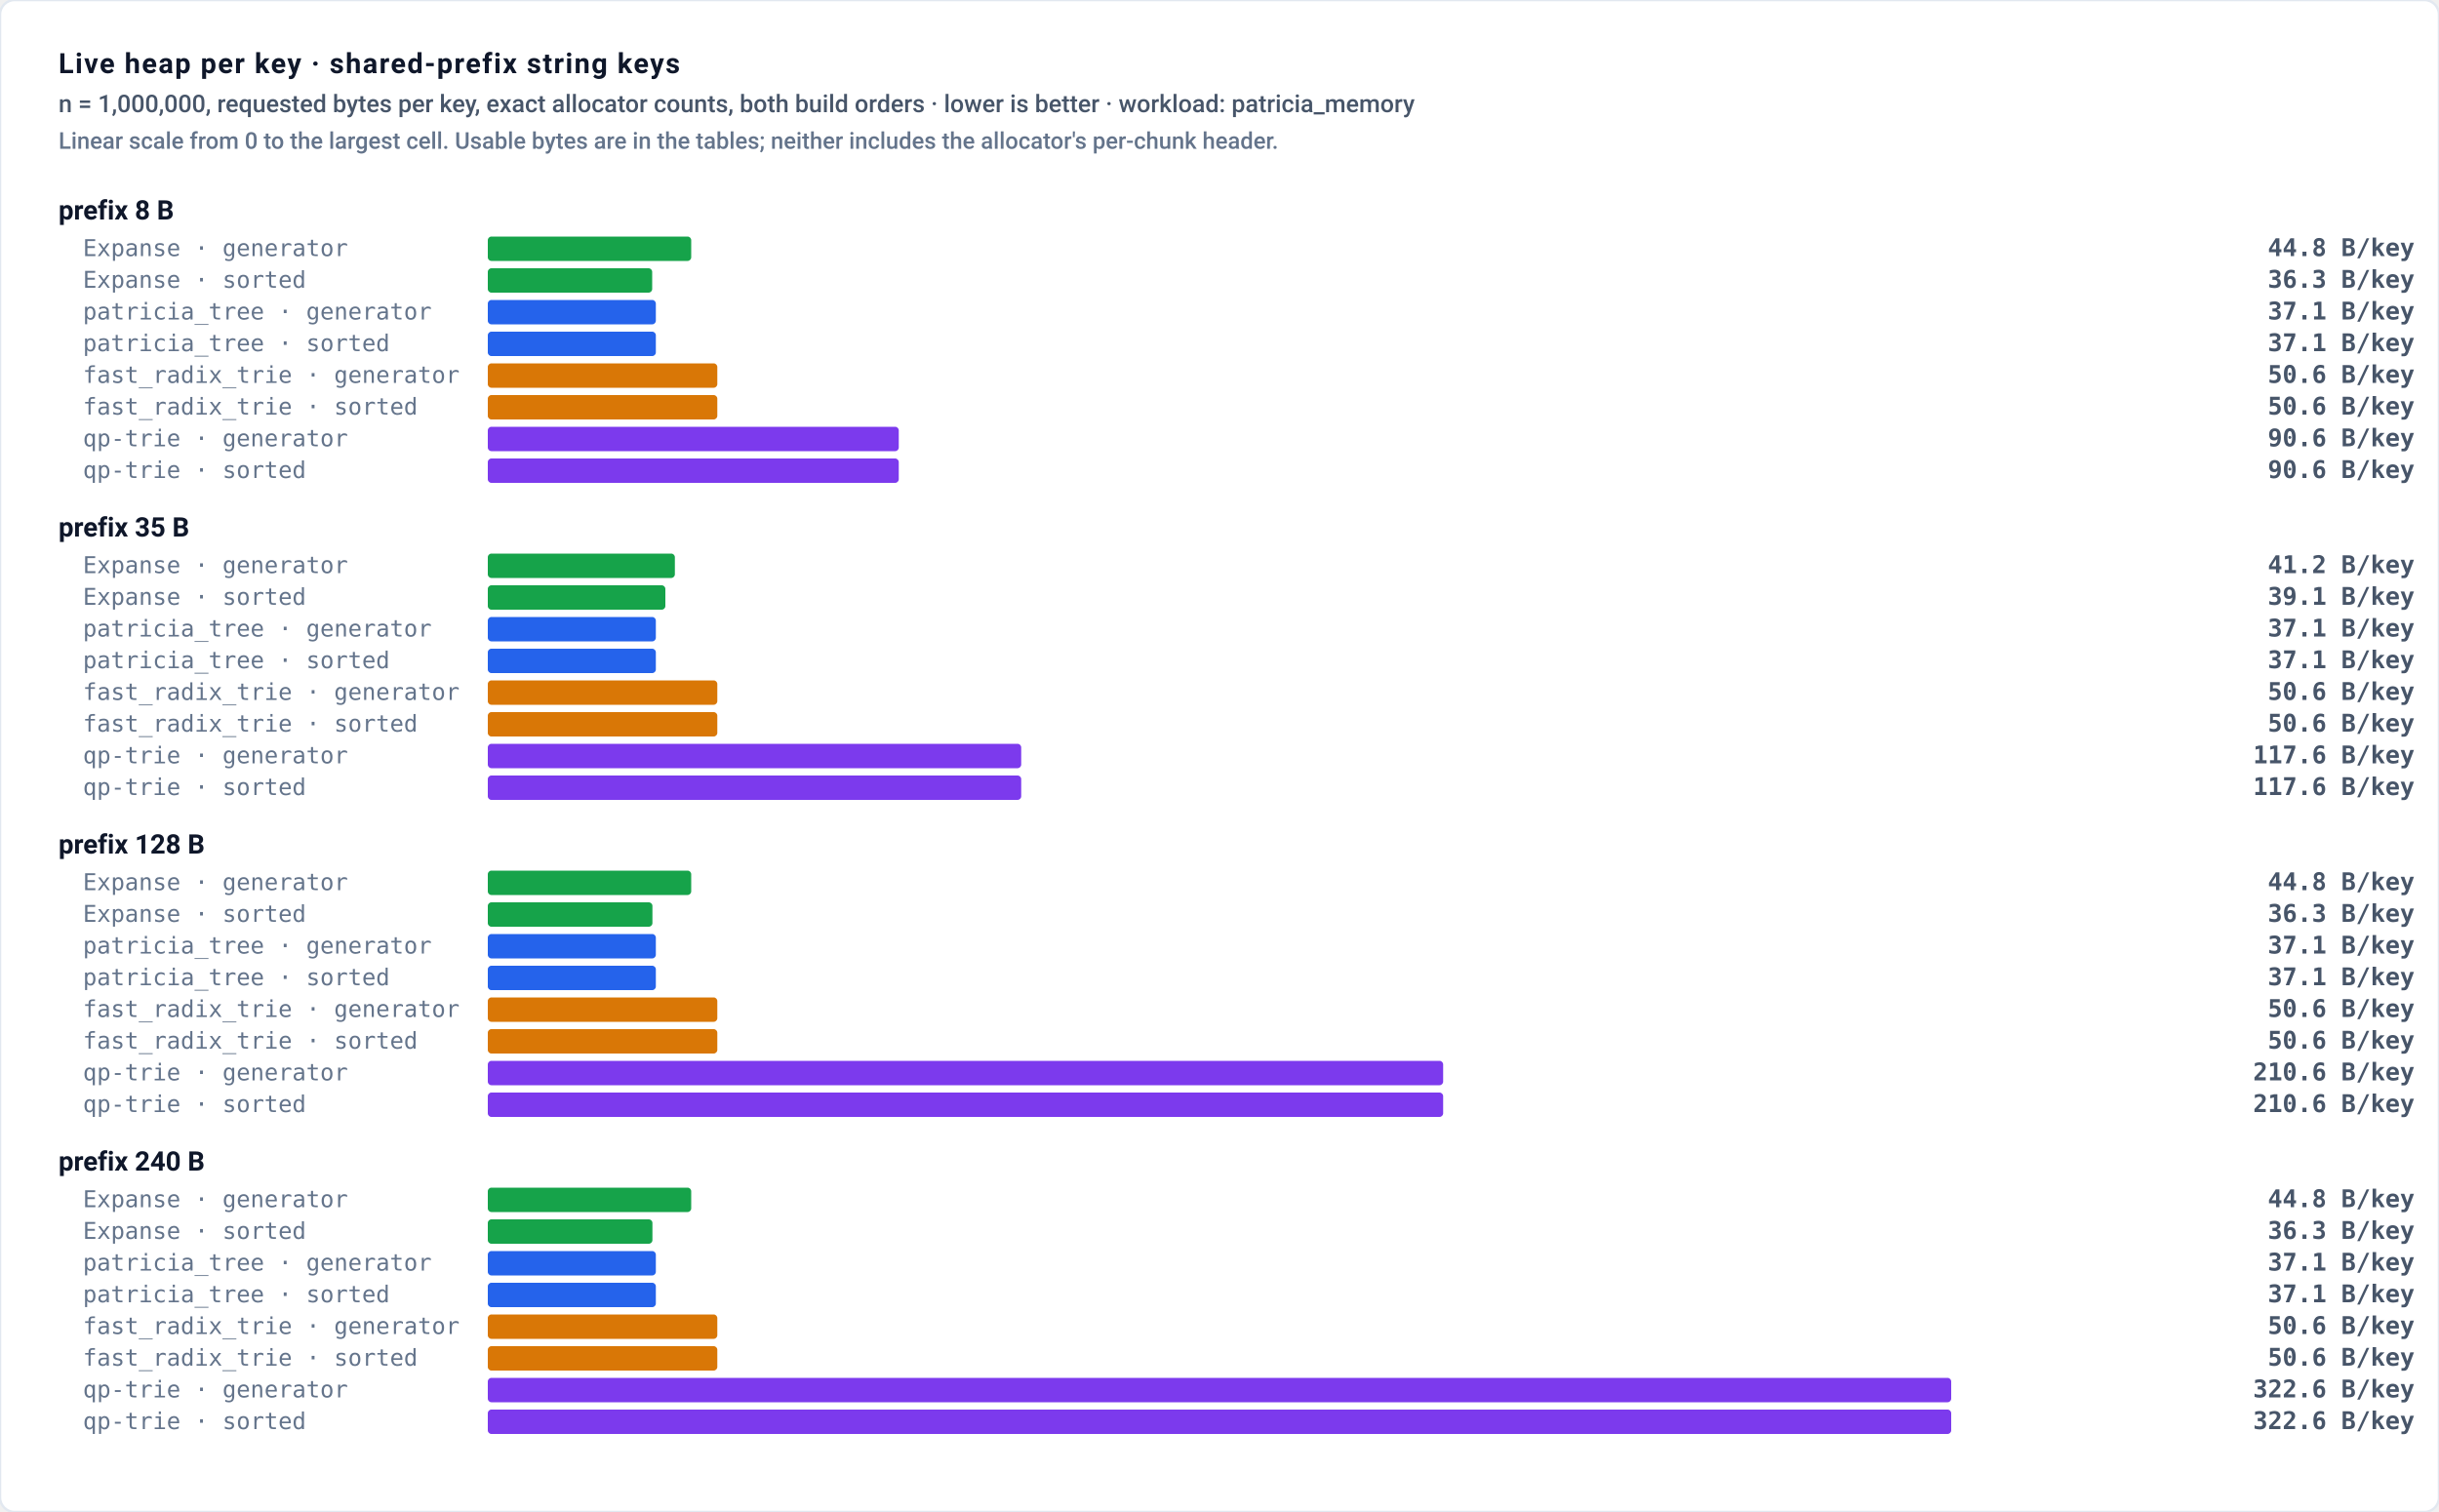
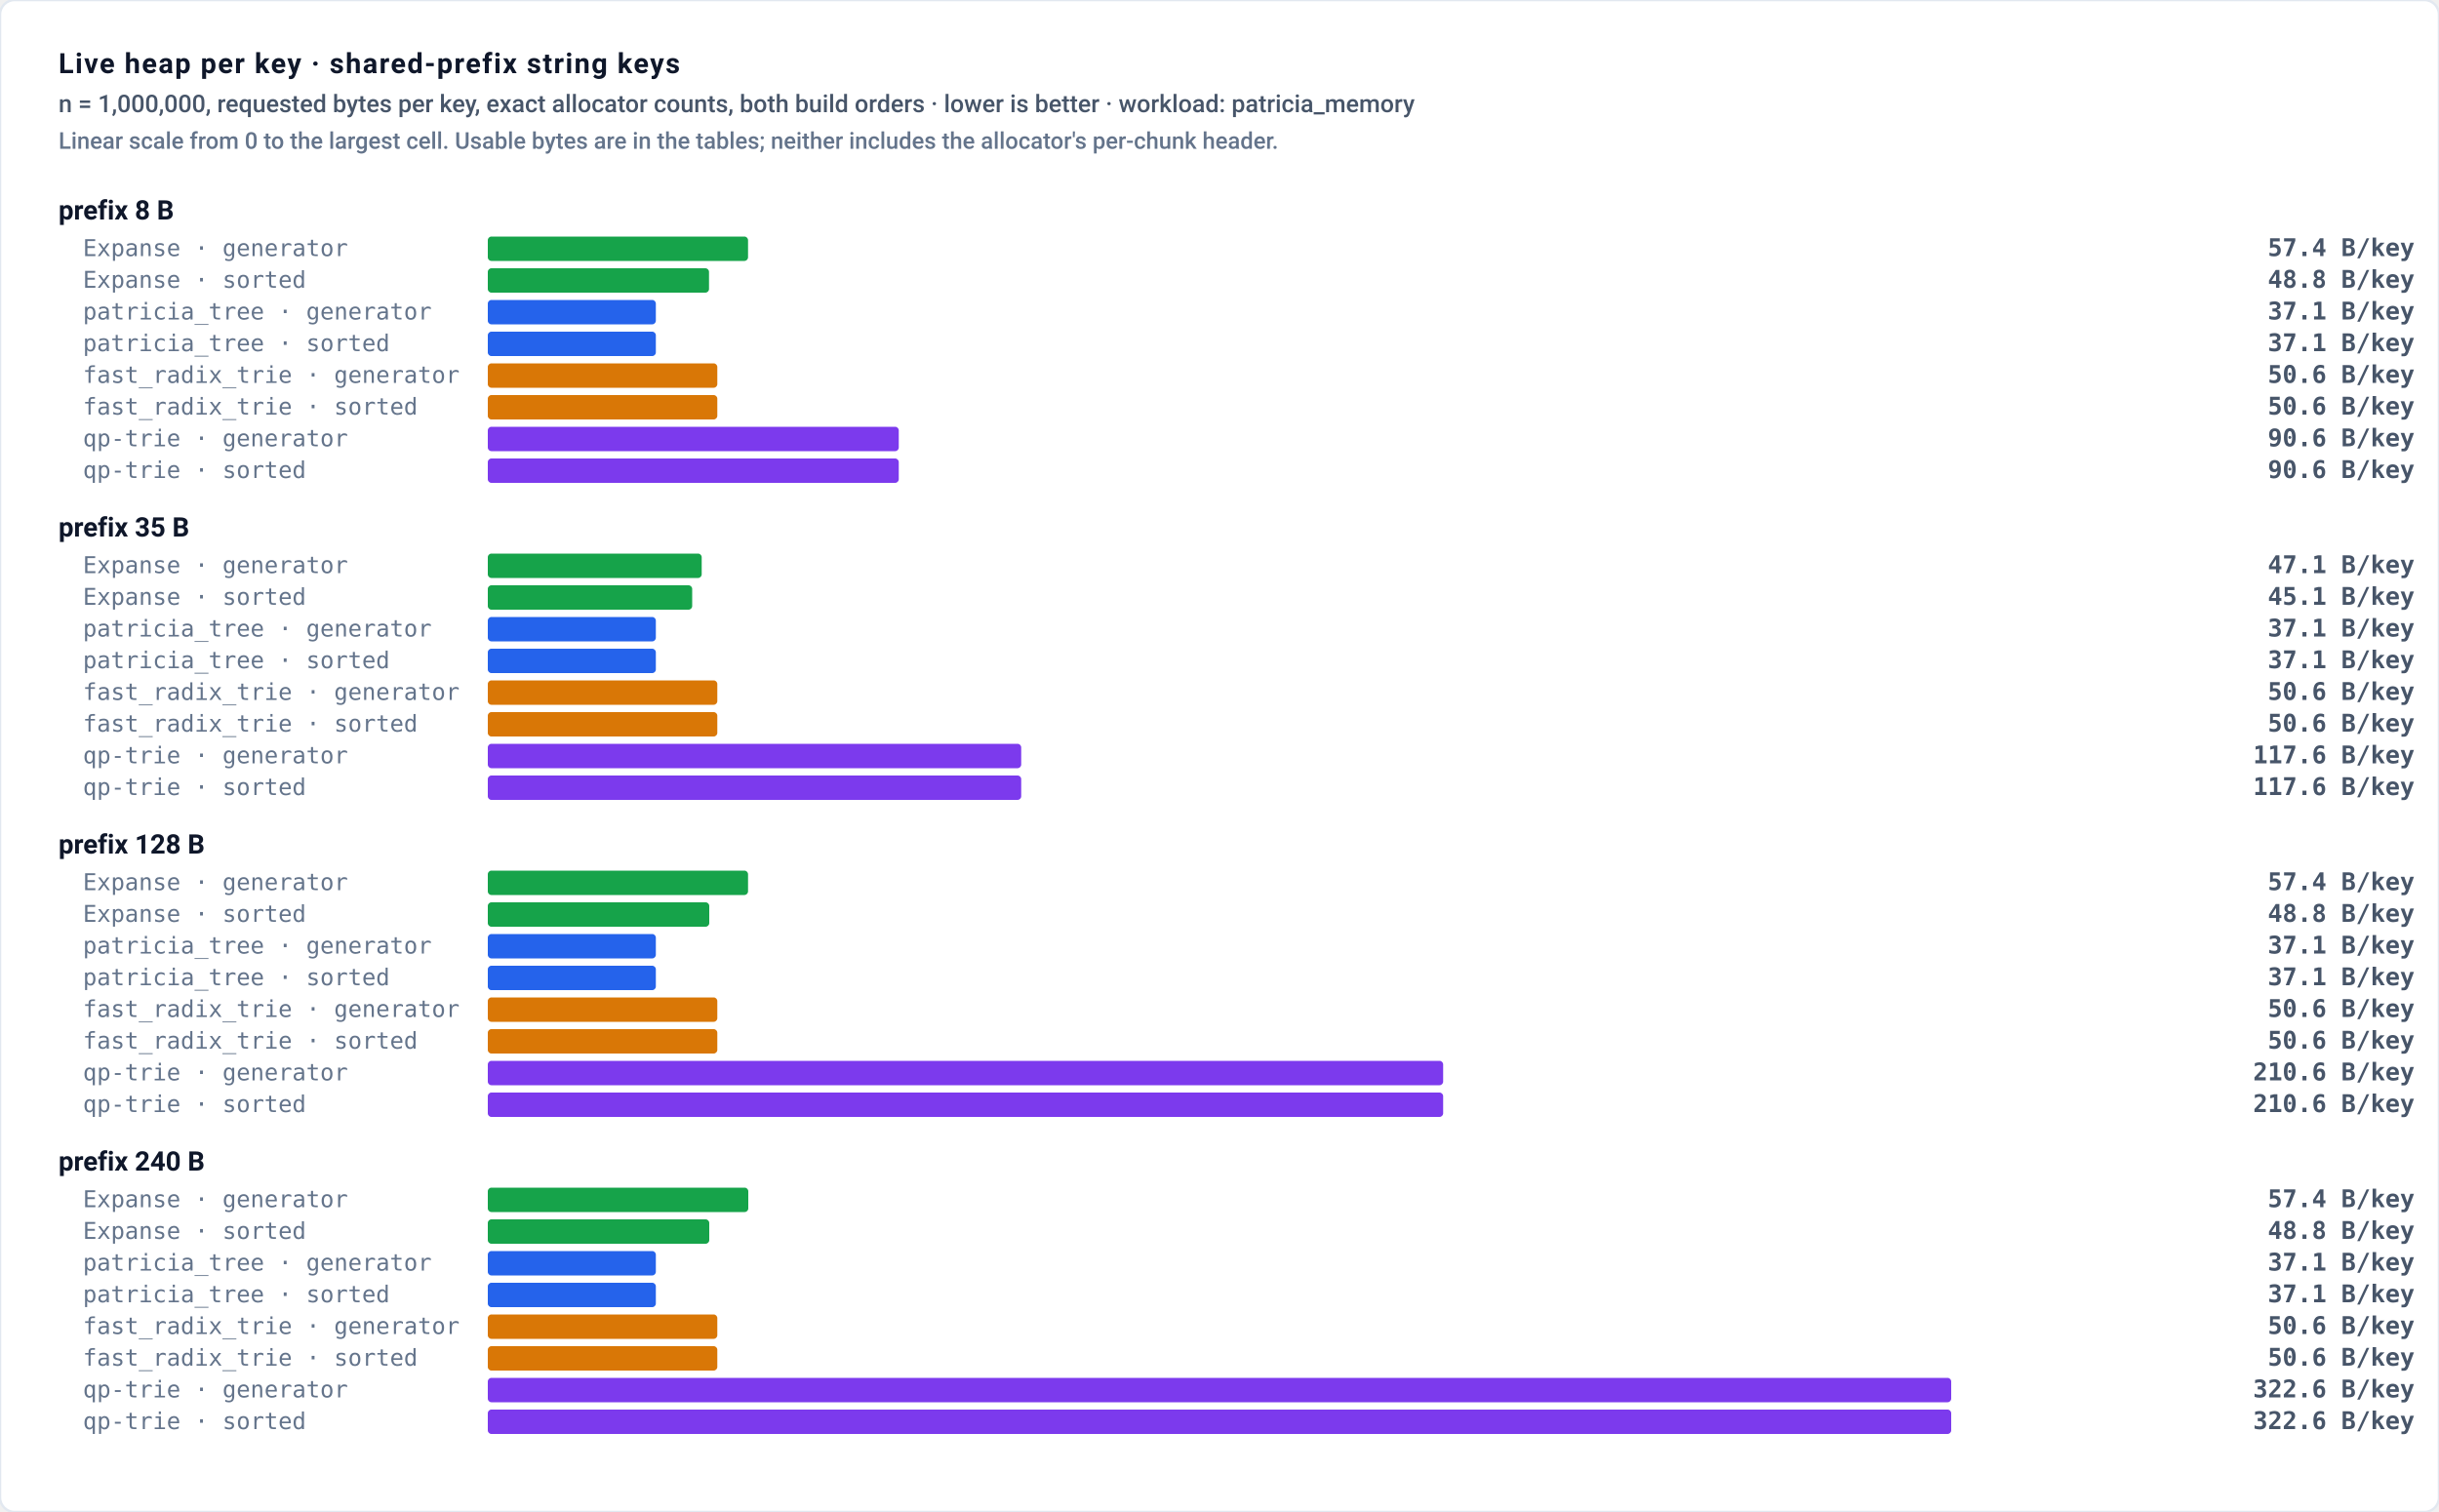
<svg xmlns="http://www.w3.org/2000/svg" role="img" viewBox="0 0 1000 620" width="100%" height="100%">
  <defs>
    <style>
      .bg { fill: #ffffff; }
      .border { stroke: #e2e8f0; stroke-width: 1px; fill: none; }
      .grid { stroke: #f1f5f9; stroke-width: 1px; stroke-dasharray: 2,3; }
      .axis { stroke: #cbd5e1; stroke-width: 1.5px; }
      .divider { stroke: #e2e8f0; stroke-width: 1px; }

      .t-title { font-family: -apple-system, BlinkMacSystemFont, "Segoe UI", Roboto, Helvetica, Arial, sans-serif; font-size: 11.5px; font-weight: 700; letter-spacing: 0.6px; fill: #0f172a; text-transform: uppercase; }
      .t-sub { font-family: -apple-system, BlinkMacSystemFont, "Segoe UI", Roboto, Helvetica, Arial, sans-serif; font-size: 10px; font-weight: 500; fill: #475569; }
      .t-unit { font-family: ui-monospace, SFMono-Regular, Menlo, Monaco, Consolas, monospace; font-size: 10px; font-weight: 600; fill: #475569; }
      .t-axis-label { font-family: ui-monospace, SFMono-Regular, Menlo, Monaco, Consolas, monospace; font-size: 9.5px; font-weight: 500; fill: #64748b; }
      .t-bar-label { font-family: -apple-system, BlinkMacSystemFont, "Segoe UI", Roboto, Helvetica, Arial, sans-serif; font-size: 11px; font-weight: 700; fill: #0f172a; }
      .t-legend { font-family: -apple-system, BlinkMacSystemFont, "Segoe UI", Roboto, Helvetica, Arial, sans-serif; font-size: 10.5px; font-weight: 600; fill: #0f172a; }

      .t-val-accent { font-family: ui-monospace, SFMono-Regular, Menlo, Monaco, Consolas, monospace; font-size: 11px; font-weight: 700; fill: #15803d; }
      .t-val-blue { font-family: ui-monospace, SFMono-Regular, Menlo, Monaco, Consolas, monospace; font-size: 11px; font-weight: 600; fill: #2563eb; }
      .t-val-loss { font-family: ui-monospace, SFMono-Regular, Menlo, Monaco, Consolas, monospace; font-size: 11px; font-weight: 700; fill: #b45309; }
      .t-note { font-family: -apple-system, BlinkMacSystemFont, "Segoe UI", Roboto, Helvetica, Arial, sans-serif; font-size: 9.5px; font-weight: 500; fill: #64748b; }

      .b-expanse { fill: #16a34a; }
      .b-art { fill: #2563eb; }
      .b-patricia { fill: #2563eb; }
      .b-radix { fill: #d97706; }
      .b-qp { fill: #7c3aed; }
      .b-btree { fill: #d97706; }
      .b-hashmap { fill: #7c3aed; }

      .badge-win { fill: #dcfce7; stroke: #86efac; stroke-width: 1px; }
      .badge-win-text { font-family: ui-monospace, SFMono-Regular, Menlo, Monaco, Consolas, monospace; font-size: 9.5px; font-weight: 700; fill: #15803d; text-anchor: middle; }
      .badge-loss { fill: #fef3c7; stroke: #fcd34d; stroke-width: 1px; }
      .badge-loss-text { font-family: ui-monospace, SFMono-Regular, Menlo, Monaco, Consolas, monospace; font-size: 9.5px; font-weight: 700; fill: #b45309; text-anchor: middle; }

      @media (prefers-color-scheme: dark) {
        .bg { fill: #0d1117; }
        .border { stroke: #30363d; }
        .grid { stroke: #21262d; }
        .axis { stroke: #484f58; }
        .divider { stroke: #21262d; }
        .t-title { fill: #f0f6fc; }
        .t-sub { fill: #94a3b8; }
        .t-unit { fill: #94a3b8; }
        .t-axis-label { fill: #94a3b8; }
        .t-bar-label { fill: #f8fafc; }
        .t-legend { fill: #f8fafc; }
        .t-val-accent { fill: #4ade80; }
        .t-val-blue { fill: #38bdf8; }
        .t-note { fill: #94a3b8; }
        .t-val-loss { fill: #fbbf24; }
        .b-expanse { fill: #22c55e; }
        .b-art { fill: #3b82f6; }
        .b-patricia { fill: #3b82f6; }
        .b-radix { fill: #f59e0b; }
        .b-qp { fill: #a855f7; }
        .b-btree { fill: #f59e0b; }
        .b-hashmap { fill: #a855f7; }
        .badge-win { fill: #052e16; stroke: #166534; }
        .badge-win-text { fill: #4ade80; }
        .badge-loss { fill: #451a03; stroke: #92400e; }
        .badge-loss-text { fill: #fbbf24; }
      }

      :root[data-theme="dark"] .bg, [data-theme="dark"] .bg { fill: #0d1117; }
      :root[data-theme="dark"] .border, [data-theme="dark"] .border { stroke: #30363d; }
      :root[data-theme="dark"] .grid, [data-theme="dark"] .grid { stroke: #21262d; }
      :root[data-theme="dark"] .axis, [data-theme="dark"] .axis { stroke: #484f58; }
      :root[data-theme="dark"] .divider, [data-theme="dark"] .divider { stroke: #21262d; }
      :root[data-theme="dark"] .t-title, [data-theme="dark"] .t-title { fill: #f0f6fc; }
      :root[data-theme="dark"] .t-sub, [data-theme="dark"] .t-sub { fill: #94a3b8; }
      :root[data-theme="dark"] .t-unit, [data-theme="dark"] .t-unit { fill: #94a3b8; }
      :root[data-theme="dark"] .t-axis-label, [data-theme="dark"] .t-axis-label { fill: #94a3b8; }
      :root[data-theme="dark"] .t-bar-label, [data-theme="dark"] .t-bar-label { fill: #f8fafc; }
      :root[data-theme="dark"] .t-legend, [data-theme="dark"] .t-legend { fill: #f8fafc; }
      :root[data-theme="dark"] .t-val-accent, [data-theme="dark"] .t-val-accent { fill: #4ade80; }
      :root[data-theme="dark"] .t-val-blue, [data-theme="dark"] .t-val-blue { fill: #38bdf8; }
      :root[data-theme="dark"] .t-note, [data-theme="dark"] .t-note { fill: #94a3b8; }
      :root[data-theme="dark"] .t-val-loss, [data-theme="dark"] .t-val-loss { fill: #fbbf24; }
      :root[data-theme="dark"] .b-expanse, [data-theme="dark"] .b-expanse { fill: #22c55e; }
      :root[data-theme="dark"] .b-art, [data-theme="dark"] .b-art { fill: #3b82f6; }
      :root[data-theme="dark"] .b-patricia, [data-theme="dark"] .b-patricia { fill: #3b82f6; }
      :root[data-theme="dark"] .b-radix, [data-theme="dark"] .b-radix { fill: #f59e0b; }
      :root[data-theme="dark"] .b-qp, [data-theme="dark"] .b-qp { fill: #a855f7; }
      :root[data-theme="dark"] .b-btree, [data-theme="dark"] .b-btree { fill: #f59e0b; }
      :root[data-theme="dark"] .b-hashmap, [data-theme="dark"] .b-hashmap { fill: #a855f7; }
      :root[data-theme="dark"] .badge-win, [data-theme="dark"] .badge-win { fill: #052e16; stroke: #166534; }
      :root[data-theme="dark"] .badge-win-text, [data-theme="dark"] .badge-win-text { fill: #4ade80; }
      :root[data-theme="dark"] .badge-loss, [data-theme="dark"] .badge-loss { fill: #451a03; stroke: #92400e; }
      :root[data-theme="dark"] .badge-loss-text, [data-theme="dark"] .badge-loss-text { fill: #fbbf24; }
    </style>
  </defs>
  <rect width="100%" height="100%" class="bg" rx="6" />
  <rect width="100%" height="100%" class="border" rx="6" />
  <text x="24" y="30" class="t-title">Live heap per key · shared-prefix string keys</text>
  <text x="24" y="46" class="t-sub">n = 1,000,000, requested bytes per key, exact allocator counts, both build orders · lower is better · workload: patricia_memory</text>
  <text x="24" y="61" class="t-note">Linear scale from 0 to the largest cell. Usable bytes are in the tables; neither includes the allocator's per-chunk header.</text>
  <text x="24" y="90" class="t-bar-label">prefix 8 B</text>
  <text x="34" y="105" class="t-axis-label">Expanse · generator</text>
-   <rect x="200" y="97" width="83.4" height="10" rx="1.5" class="b-expanse" />
-   <text x="990" y="105" class="t-unit" text-anchor="end">44.8 B/key</text>
+   <rect x="200" y="97" width="106.7" height="10" rx="1.5" class="b-expanse" />
+   <text x="990" y="105" class="t-unit" text-anchor="end">57.4 B/key</text>
  <text x="34" y="118" class="t-axis-label">Expanse · sorted</text>
-   <rect x="200" y="110" width="67.4" height="10" rx="1.5" class="b-expanse" />
-   <text x="990" y="118" class="t-unit" text-anchor="end">36.3 B/key</text>
+   <rect x="200" y="110" width="90.7" height="10" rx="1.5" class="b-expanse" />
+   <text x="990" y="118" class="t-unit" text-anchor="end">48.8 B/key</text>
  <text x="34" y="131" class="t-axis-label">patricia_tree · generator</text>
  <rect x="200" y="123" width="68.9" height="10" rx="1.5" class="b-patricia" />
  <text x="990" y="131" class="t-unit" text-anchor="end">37.1 B/key</text>
  <text x="34" y="144" class="t-axis-label">patricia_tree · sorted</text>
  <rect x="200" y="136" width="68.9" height="10" rx="1.5" class="b-patricia" />
  <text x="990" y="144" class="t-unit" text-anchor="end">37.1 B/key</text>
  <text x="34" y="157" class="t-axis-label">fast_radix_trie · generator</text>
  <rect x="200" y="149" width="94.1" height="10" rx="1.5" class="b-radix" />
  <text x="990" y="157" class="t-unit" text-anchor="end">50.6 B/key</text>
  <text x="34" y="170" class="t-axis-label">fast_radix_trie · sorted</text>
  <rect x="200" y="162" width="94.1" height="10" rx="1.5" class="b-radix" />
  <text x="990" y="170" class="t-unit" text-anchor="end">50.6 B/key</text>
  <text x="34" y="183" class="t-axis-label">qp-trie · generator</text>
  <rect x="200" y="175" width="168.5" height="10" rx="1.5" class="b-qp" />
  <text x="990" y="183" class="t-unit" text-anchor="end">90.6 B/key</text>
  <text x="34" y="196" class="t-axis-label">qp-trie · sorted</text>
  <rect x="200" y="188" width="168.5" height="10" rx="1.5" class="b-qp" />
  <text x="990" y="196" class="t-unit" text-anchor="end">90.6 B/key</text>
  <text x="24" y="220" class="t-bar-label">prefix 35 B</text>
  <text x="34" y="235" class="t-axis-label">Expanse · generator</text>
-   <rect x="200" y="227" width="76.7" height="10" rx="1.5" class="b-expanse" />
-   <text x="990" y="235" class="t-unit" text-anchor="end">41.2 B/key</text>
+   <rect x="200" y="227" width="87.7" height="10" rx="1.5" class="b-expanse" />
+   <text x="990" y="235" class="t-unit" text-anchor="end">47.1 B/key</text>
  <text x="34" y="248" class="t-axis-label">Expanse · sorted</text>
-   <rect x="200" y="240" width="72.8" height="10" rx="1.5" class="b-expanse" />
-   <text x="990" y="248" class="t-unit" text-anchor="end">39.1 B/key</text>
+   <rect x="200" y="240" width="83.8" height="10" rx="1.5" class="b-expanse" />
+   <text x="990" y="248" class="t-unit" text-anchor="end">45.1 B/key</text>
  <text x="34" y="261" class="t-axis-label">patricia_tree · generator</text>
  <rect x="200" y="253" width="68.9" height="10" rx="1.5" class="b-patricia" />
  <text x="990" y="261" class="t-unit" text-anchor="end">37.1 B/key</text>
  <text x="34" y="274" class="t-axis-label">patricia_tree · sorted</text>
  <rect x="200" y="266" width="68.9" height="10" rx="1.5" class="b-patricia" />
  <text x="990" y="274" class="t-unit" text-anchor="end">37.1 B/key</text>
  <text x="34" y="287" class="t-axis-label">fast_radix_trie · generator</text>
  <rect x="200" y="279" width="94.1" height="10" rx="1.5" class="b-radix" />
  <text x="990" y="287" class="t-unit" text-anchor="end">50.6 B/key</text>
  <text x="34" y="300" class="t-axis-label">fast_radix_trie · sorted</text>
  <rect x="200" y="292" width="94.1" height="10" rx="1.5" class="b-radix" />
  <text x="990" y="300" class="t-unit" text-anchor="end">50.6 B/key</text>
  <text x="34" y="313" class="t-axis-label">qp-trie · generator</text>
  <rect x="200" y="305" width="218.7" height="10" rx="1.5" class="b-qp" />
  <text x="990" y="313" class="t-unit" text-anchor="end">117.6 B/key</text>
  <text x="34" y="326" class="t-axis-label">qp-trie · sorted</text>
  <rect x="200" y="318" width="218.7" height="10" rx="1.5" class="b-qp" />
  <text x="990" y="326" class="t-unit" text-anchor="end">117.6 B/key</text>
  <text x="24" y="350" class="t-bar-label">prefix 128 B</text>
  <text x="34" y="365" class="t-axis-label">Expanse · generator</text>
-   <rect x="200" y="357" width="83.4" height="10" rx="1.5" class="b-expanse" />
-   <text x="990" y="365" class="t-unit" text-anchor="end">44.8 B/key</text>
+   <rect x="200" y="357" width="106.7" height="10" rx="1.5" class="b-expanse" />
+   <text x="990" y="365" class="t-unit" text-anchor="end">57.4 B/key</text>
  <text x="34" y="378" class="t-axis-label">Expanse · sorted</text>
-   <rect x="200" y="370" width="67.5" height="10" rx="1.5" class="b-expanse" />
-   <text x="990" y="378" class="t-unit" text-anchor="end">36.3 B/key</text>
+   <rect x="200" y="370" width="90.8" height="10" rx="1.5" class="b-expanse" />
+   <text x="990" y="378" class="t-unit" text-anchor="end">48.8 B/key</text>
  <text x="34" y="391" class="t-axis-label">patricia_tree · generator</text>
  <rect x="200" y="383" width="68.9" height="10" rx="1.5" class="b-patricia" />
  <text x="990" y="391" class="t-unit" text-anchor="end">37.1 B/key</text>
  <text x="34" y="404" class="t-axis-label">patricia_tree · sorted</text>
  <rect x="200" y="396" width="68.9" height="10" rx="1.5" class="b-patricia" />
  <text x="990" y="404" class="t-unit" text-anchor="end">37.1 B/key</text>
  <text x="34" y="417" class="t-axis-label">fast_radix_trie · generator</text>
  <rect x="200" y="409" width="94.1" height="10" rx="1.5" class="b-radix" />
  <text x="990" y="417" class="t-unit" text-anchor="end">50.6 B/key</text>
  <text x="34" y="430" class="t-axis-label">fast_radix_trie · sorted</text>
  <rect x="200" y="422" width="94.1" height="10" rx="1.5" class="b-radix" />
  <text x="990" y="430" class="t-unit" text-anchor="end">50.6 B/key</text>
  <text x="34" y="443" class="t-axis-label">qp-trie · generator</text>
  <rect x="200" y="435" width="391.7" height="10" rx="1.5" class="b-qp" />
  <text x="990" y="443" class="t-unit" text-anchor="end">210.6 B/key</text>
  <text x="34" y="456" class="t-axis-label">qp-trie · sorted</text>
  <rect x="200" y="448" width="391.7" height="10" rx="1.5" class="b-qp" />
  <text x="990" y="456" class="t-unit" text-anchor="end">210.6 B/key</text>
  <text x="24" y="480" class="t-bar-label">prefix 240 B</text>
  <text x="34" y="495" class="t-axis-label">Expanse · generator</text>
-   <rect x="200" y="487" width="83.4" height="10" rx="1.5" class="b-expanse" />
-   <text x="990" y="495" class="t-unit" text-anchor="end">44.8 B/key</text>
+   <rect x="200" y="487" width="106.8" height="10" rx="1.5" class="b-expanse" />
+   <text x="990" y="495" class="t-unit" text-anchor="end">57.4 B/key</text>
  <text x="34" y="508" class="t-axis-label">Expanse · sorted</text>
-   <rect x="200" y="500" width="67.5" height="10" rx="1.5" class="b-expanse" />
-   <text x="990" y="508" class="t-unit" text-anchor="end">36.3 B/key</text>
+   <rect x="200" y="500" width="90.8" height="10" rx="1.5" class="b-expanse" />
+   <text x="990" y="508" class="t-unit" text-anchor="end">48.8 B/key</text>
  <text x="34" y="521" class="t-axis-label">patricia_tree · generator</text>
  <rect x="200" y="513" width="68.9" height="10" rx="1.5" class="b-patricia" />
  <text x="990" y="521" class="t-unit" text-anchor="end">37.1 B/key</text>
  <text x="34" y="534" class="t-axis-label">patricia_tree · sorted</text>
  <rect x="200" y="526" width="68.9" height="10" rx="1.5" class="b-patricia" />
  <text x="990" y="534" class="t-unit" text-anchor="end">37.1 B/key</text>
  <text x="34" y="547" class="t-axis-label">fast_radix_trie · generator</text>
  <rect x="200" y="539" width="94.1" height="10" rx="1.5" class="b-radix" />
  <text x="990" y="547" class="t-unit" text-anchor="end">50.6 B/key</text>
  <text x="34" y="560" class="t-axis-label">fast_radix_trie · sorted</text>
  <rect x="200" y="552" width="94.1" height="10" rx="1.5" class="b-radix" />
  <text x="990" y="560" class="t-unit" text-anchor="end">50.6 B/key</text>
  <text x="34" y="573" class="t-axis-label">qp-trie · generator</text>
  <rect x="200" y="565" width="600.0" height="10" rx="1.5" class="b-qp" />
  <text x="990" y="573" class="t-unit" text-anchor="end">322.6 B/key</text>
  <text x="34" y="586" class="t-axis-label">qp-trie · sorted</text>
  <rect x="200" y="578" width="600.0" height="10" rx="1.5" class="b-qp" />
  <text x="990" y="586" class="t-unit" text-anchor="end">322.6 B/key</text>
</svg>
